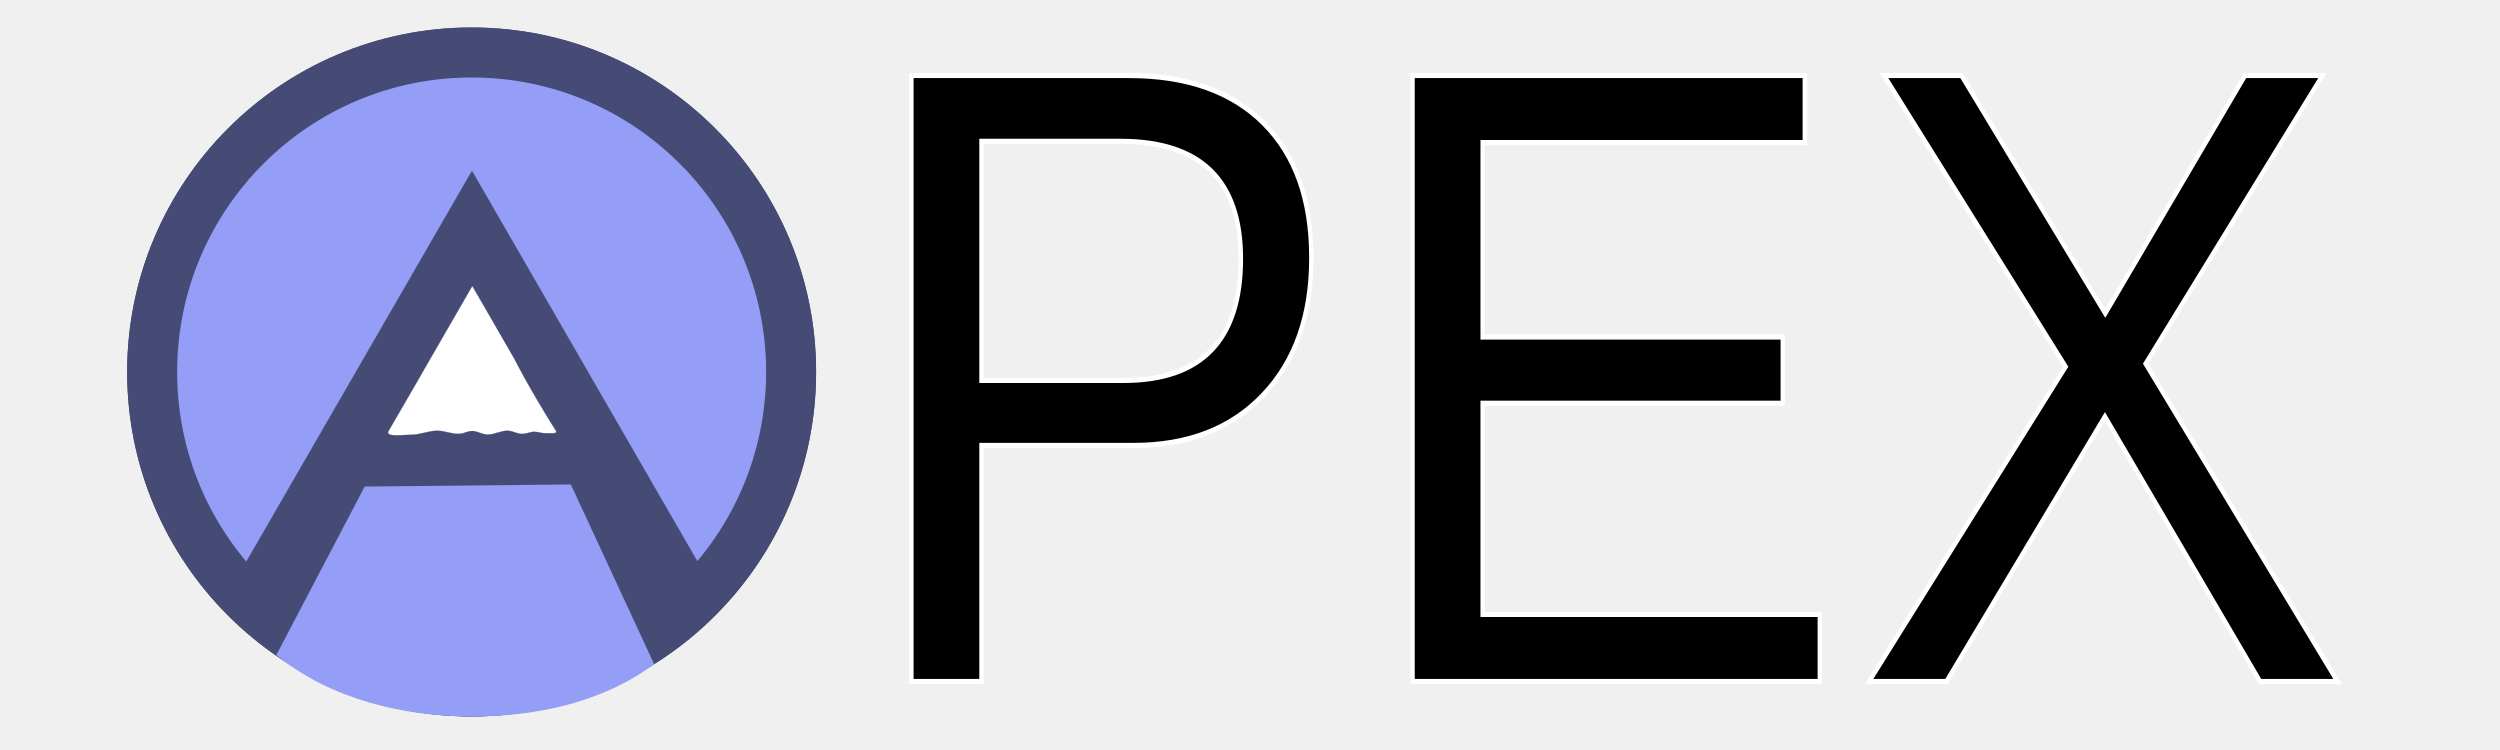
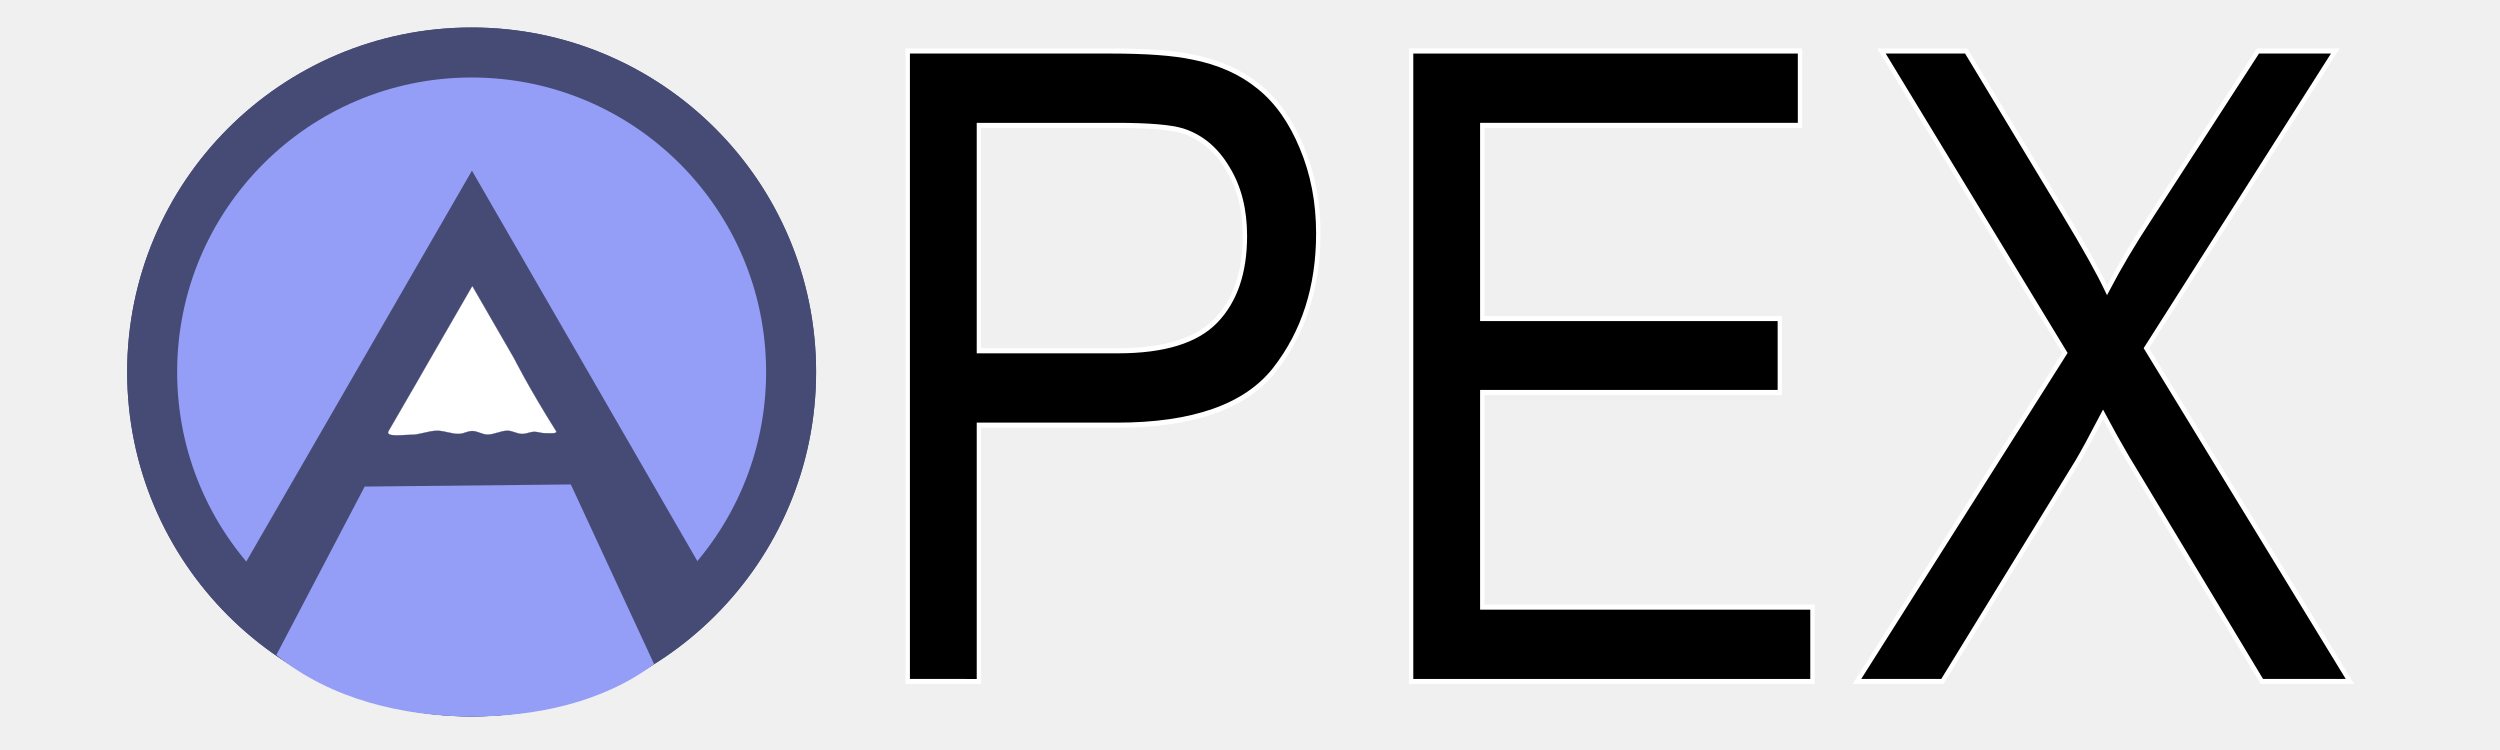
- <svg xmlns="http://www.w3.org/2000/svg" width="2000" height="600" viewBox="0 0 529.167 158.75" version="1.1" id="svg5">
+ <svg xmlns="http://www.w3.org/2000/svg" id="svg5" version="1.1" viewBox="0 0 529.167 158.75" height="600" width="2000">
  <defs id="defs2" />
  <g id="layer1">
-     <circle style="fill:#949ef7;fill-opacity:1;stroke:#464b75;stroke-width:10.583;stroke-dasharray:none;stroke-opacity:1;paint-order:normal" id="path113" cx="99.828" cy="78.734" r="67.622" />
-     <circle style="fill:#949ef7;fill-opacity:1;stroke:#464b75;stroke-width:10.583;stroke-dasharray:none;stroke-opacity:1;paint-order:normal" id="path113-5" cx="99.828" cy="78.734" r="67.622" />
-     <path id="path383" style="fill:#464b75;fill-opacity:1;stroke:#464b75;stroke-width:0.265;stroke-opacity:1" d="m 99.895,36.395 -42.425,73.481 -8.028,13.905 a 67.622,67.622 0 0 0 50.386,22.575 67.622,67.622 0 0 0 50.465,-22.667 l -7.974,-13.812 z" />
-     <path id="path383-7" style="fill:#ffffff;stroke:#464b75;stroke-width:0.055" d="m 99.973,60.521 -8.866,15.356 c 0,0 -4.615,8.081 -8.866,15.356 -0.806,1.38 3.13,0.786 4.729,0.798 1.873,0.014 3.68,-0.844 5.553,-0.854 1.577,-0.009 3.108,0.726 4.684,0.666 0.944,-0.036 1.822,-0.617 2.766,-0.609 1.083,0.009 2.077,0.726 3.16,0.752 1.468,0.036 2.863,-0.839 4.331,-0.812 1.025,0.019 1.975,0.651 3,0.677 0.878,0.022 1.718,-0.431 2.597,-0.45 0.772,-0.018 1.526,0.318 2.297,0.292 0.796,-0.027 2.77,0.216 2.346,-0.459 -5.918,-9.422 -8.866,-15.356 -8.866,-15.356 z" />
-     <path id="rect16079" style="fill:#949ef7;stroke-width:0.896" d="m 120.825,102.542 -43.632,0.447 -18.704,35.66 c 11.548,9.439 27.061,13.005 41.351,13.023 13.315,-0.01 27.528,-2.833 38.613,-11.105 z" />
-     <text xml:space="preserve" style="font-size:172.201px;fill:#000000;fill-opacity:1;stroke:#ffffff;stroke-width:1;stroke-dasharray:none;stroke-opacity:1;paint-order:normal" x="194.746" y="133.233" id="text18319" transform="scale(0.923598,1.082722)">
-       <tspan id="tspan18317" style="font-style:normal;font-variant:normal;font-weight:normal;font-stretch:normal;font-family:'Liberation Sans';-inkscape-font-specification:'Liberation Sans';fill:#000000;fill-opacity:1;stroke:#ffffff;stroke-width:1;stroke-dasharray:none;stroke-opacity:1" x="194.746" y="133.233">PEX</tspan>
-     </text>
+     <circle r="67.622" cy="78.734" cx="99.828" id="path113" style="fill:#949ef7;fill-opacity:1;stroke:#464b75;stroke-width:10.583;stroke-dasharray:none;stroke-opacity:1;paint-order:normal" />
+     <circle r="67.622" cy="78.734" cx="99.828" id="path113-5" style="fill:#949ef7;fill-opacity:1;stroke:#464b75;stroke-width:10.583;stroke-dasharray:none;stroke-opacity:1;paint-order:normal" />
+     <path d="m 99.895,36.395 -42.425,73.481 -8.028,13.905 a 67.622,67.622 0 0 0 50.386,22.575 67.622,67.622 0 0 0 50.465,-22.667 l -7.974,-13.812 z" style="fill:#464b75;fill-opacity:1;stroke:#464b75;stroke-width:0.265;stroke-opacity:1" id="path383" />
+     <path d="m 99.973,60.521 -8.866,15.356 c 0,0 -4.615,8.081 -8.866,15.356 -0.806,1.38 3.13,0.786 4.729,0.798 1.873,0.014 3.68,-0.844 5.553,-0.854 1.577,-0.009 3.108,0.726 4.684,0.666 0.944,-0.036 1.822,-0.617 2.766,-0.609 1.083,0.009 2.077,0.726 3.16,0.752 1.468,0.036 2.863,-0.839 4.331,-0.812 1.025,0.019 1.975,0.651 3,0.677 0.878,0.022 1.718,-0.431 2.597,-0.45 0.772,-0.018 1.526,0.318 2.297,0.292 0.796,-0.027 2.77,0.216 2.346,-0.459 -5.918,-9.422 -8.866,-15.356 -8.866,-15.356 z" style="fill:#ffffff;stroke:#464b75;stroke-width:0.055" id="path383-7" />
+     <path d="m 120.825,102.542 -43.632,0.447 -18.704,35.66 c 11.548,9.439 27.061,13.005 41.351,13.023 13.315,-0.01 27.528,-2.833 38.613,-11.105 z" style="fill:#949ef7;stroke-width:0.896" id="rect16079" />
+     <g style="font-size:172.201px;fill:#000000;fill-opacity:1;stroke:#ffffff;stroke-width:1;stroke-dasharray:none;stroke-opacity:1;paint-order:normal" id="text18319" transform="scale(0.923598,1.082722)" aria-label="PEX">
+       <path id="path895" style="font-style:normal;font-variant:normal;font-weight:normal;font-stretch:normal;font-family:'Liberation Sans';-inkscape-font-specification:'Liberation Sans';fill:#000000;fill-opacity:1;stroke:#ffffff;stroke-width:1;stroke-dasharray:none;stroke-opacity:1" d="M 208.031,133.233 V 9.969 h 46.498 q 12.276,0 18.75,1.177 9.081,1.513 15.219,5.802 6.138,4.204 9.838,11.856 3.784,7.652 3.784,16.817 0,15.723 -10.006,26.654 -10.006,10.847 -36.155,10.847 h -31.615 v 50.113 z m 16.312,-64.659 h 31.867 q 15.808,0 22.45,-5.886 6.643,-5.886 6.643,-16.564 0,-7.736 -3.952,-13.201 -3.868,-5.549 -10.258,-7.315 -4.12,-1.093 -15.219,-1.093 h -31.531 z" />
+       <path id="path897" style="font-style:normal;font-variant:normal;font-weight:normal;font-stretch:normal;font-family:'Liberation Sans';-inkscape-font-specification:'Liberation Sans';fill:#000000;fill-opacity:1;stroke:#ffffff;stroke-width:1;stroke-dasharray:none;stroke-opacity:1" d="M 323.392,133.233 V 9.969 h 89.127 V 24.515 h -72.815 v 37.753 h 68.191 v 14.462 h -68.191 v 41.957 h 75.674 v 14.546 z" />
+       <path id="path899" style="font-style:normal;font-variant:normal;font-weight:normal;font-stretch:normal;font-family:'Liberation Sans';-inkscape-font-specification:'Liberation Sans';fill:#000000;fill-opacity:1;stroke:#ffffff;stroke-width:1;stroke-dasharray:none;stroke-opacity:1" d="M 425.553,133.233 473.227,68.994 431.186,9.969 h 19.423 l 22.366,31.615 q 6.979,9.838 9.922,15.135 4.12,-6.727 9.754,-14.042 L 517.455,9.969 h 17.741 l -43.303,58.101 46.666,65.164 H 518.38 L 487.353,89.258 q -2.607,-3.784 -5.381,-8.24 -4.12,6.727 -5.886,9.249 l -30.942,42.966 z" />
+     </g>
  </g>
</svg>
